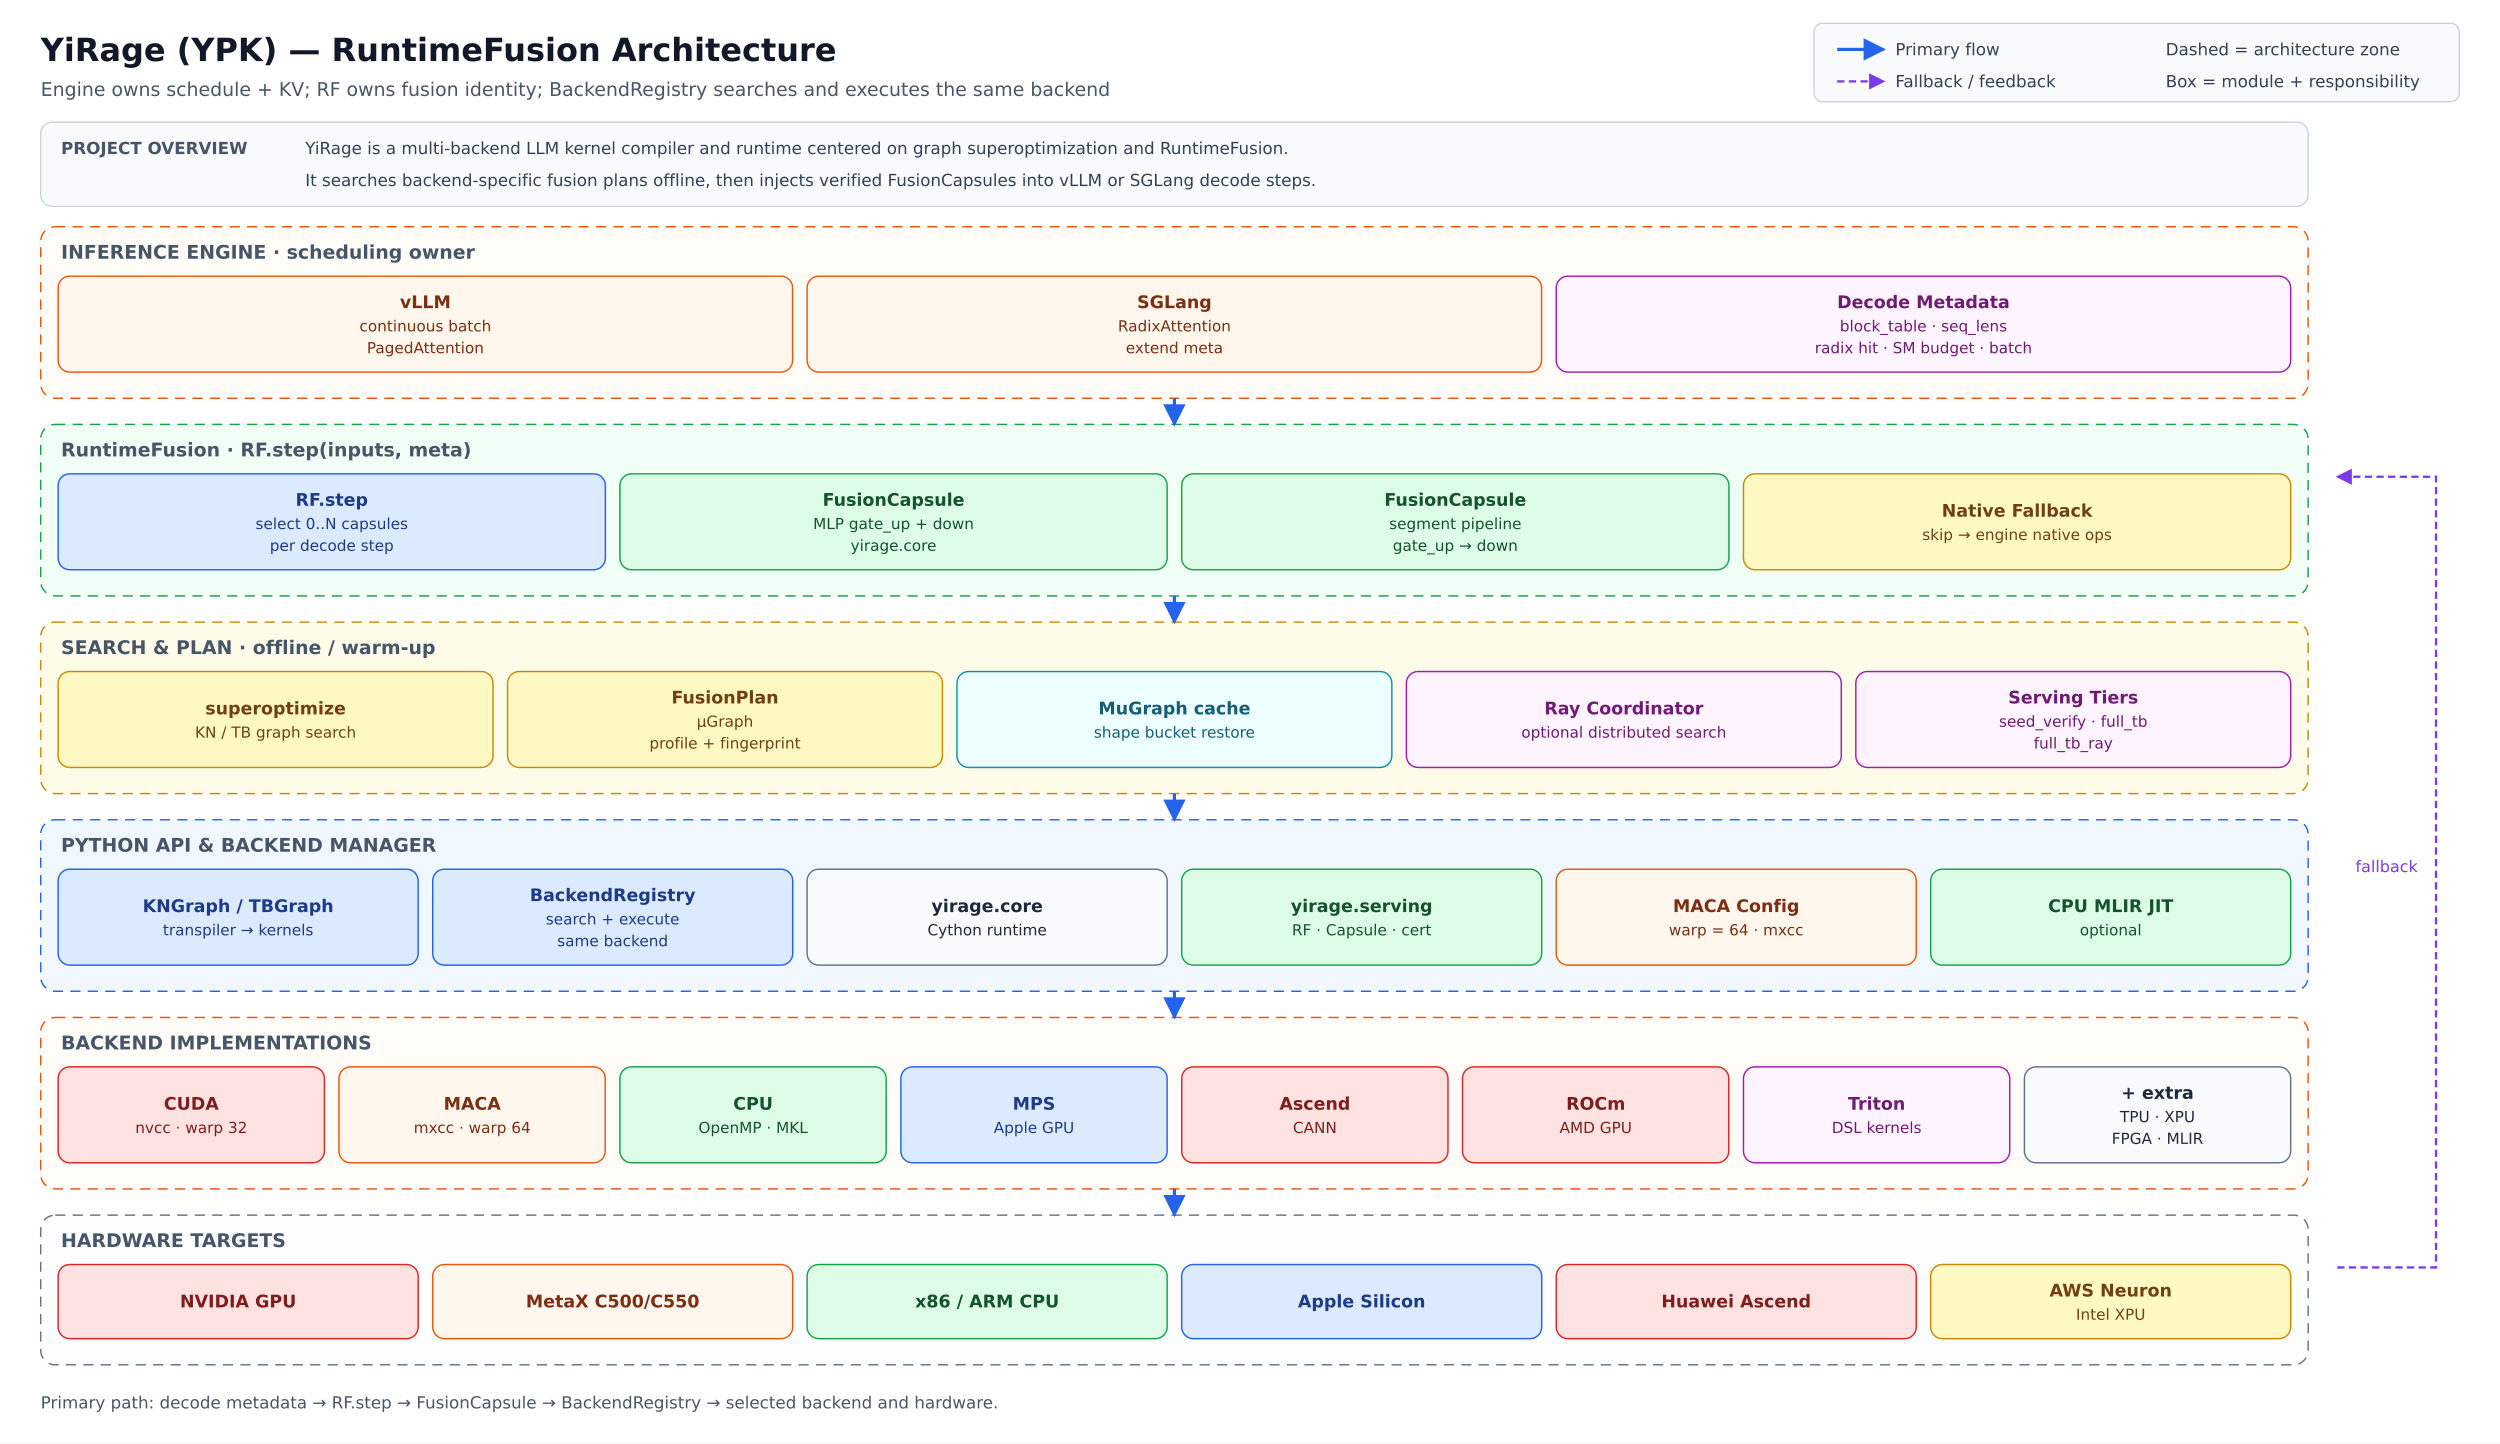
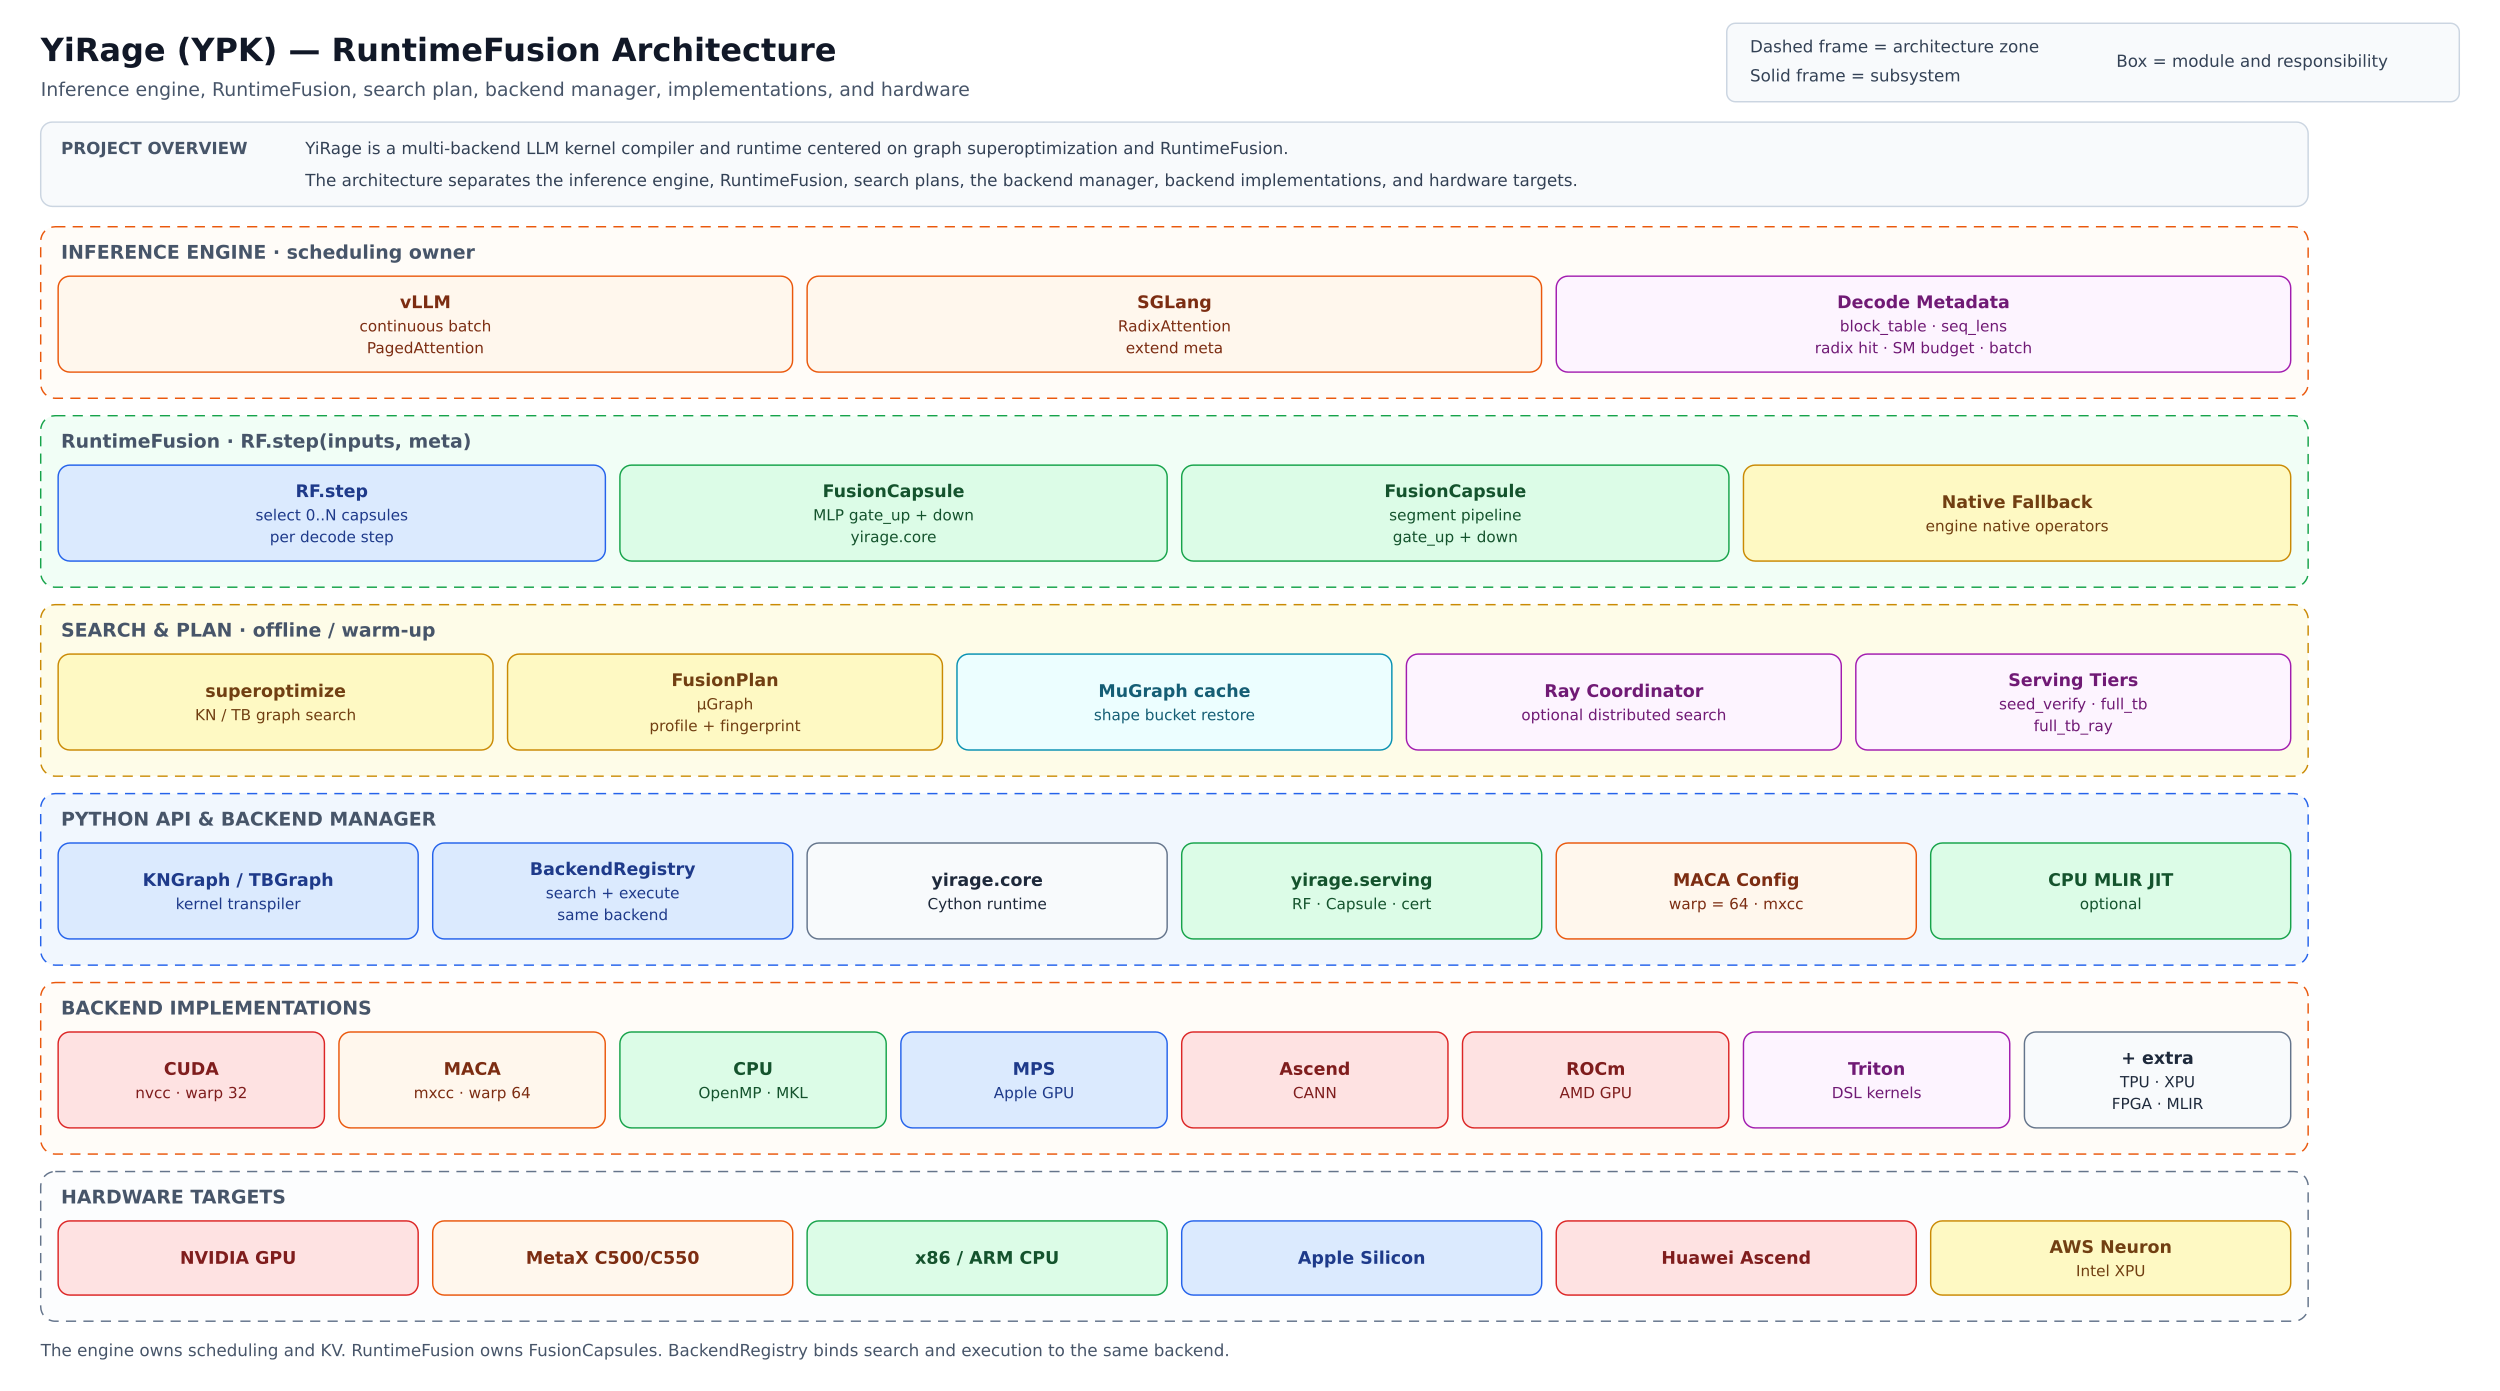
- <svg xmlns="http://www.w3.org/2000/svg" viewBox="0 0 1720 993" font-family="WenQuanYi Micro Hei, DejaVu Sans, sans-serif">
-   <defs>
-     <marker id="arr" viewBox="0 0 10 10" refX="9" refY="5" markerWidth="7" markerHeight="7" orient="auto">
-       <path d="M0,0 L10,5 L0,10 z" fill="#2563eb" />
-     </marker>
-     <marker id="arrP" viewBox="0 0 10 10" refX="9" refY="5" markerWidth="7" markerHeight="7" orient="auto">
-       <path d="M0,0 L10,5 L0,10 z" fill="#7c3aed" />
-     </marker>
-   </defs>
-   <rect x="0" y="0" width="1720" height="993" fill="#ffffff" />
+ <svg xmlns="http://www.w3.org/2000/svg" viewBox="0 0 1720 957" font-family="WenQuanYi Micro Hei, DejaVu Sans, sans-serif">
+   <rect x="0" y="0" width="1720" height="957" fill="#ffffff" />
  <text x="28" y="42" font-size="22" fill="#111827" font-weight="700" text-anchor="start">YiRage (YPK) — RuntimeFusion Architecture</text>
-   <text x="28" y="66" font-size="13" fill="#475569" font-weight="400" text-anchor="start">Engine owns schedule + KV; RF owns fusion identity; BackendRegistry searches and executes the same backend</text>
-   <rect x="1248" y="16" width="444" height="54" rx="6" fill="#f8fafc" stroke="#cbd5e1" />
-   <line x1="1264" y1="34" x2="1296" y2="34" stroke="#2563eb" stroke-width="2.2" marker-end="url(#arr)" />
-   <text x="1304" y="38" font-size="11.5" fill="#334155" font-weight="400" text-anchor="start">Primary flow</text>
-   <line x1="1264" y1="56" x2="1296" y2="56" stroke="#7c3aed" stroke-width="1.6" stroke-dasharray="5,3" marker-end="url(#arrP)" />
-   <text x="1304" y="60" font-size="11.5" fill="#334155" font-weight="400" text-anchor="start">Fallback / feedback</text>
-   <text x="1490" y="38" font-size="11.5" fill="#334155" font-weight="400" text-anchor="start">Dashed = architecture zone</text>
-   <text x="1490" y="60" font-size="11.5" fill="#334155" font-weight="400" text-anchor="start">Box = module + responsibility</text>
+   <text x="28" y="66" font-size="13" fill="#475569" font-weight="400" text-anchor="start">Inference engine, RuntimeFusion, search plan, backend manager, implementations, and hardware</text>
+   <rect x="1188" y="16" width="504" height="54" rx="6" fill="#f8fafc" stroke="#cbd5e1" />
+   <text x="1204" y="36" font-size="11.5" fill="#334155" font-weight="400" text-anchor="start">Dashed frame = architecture zone</text>
+   <text x="1204" y="56" font-size="11.5" fill="#334155" font-weight="400" text-anchor="start">Solid frame = subsystem</text>
+   <text x="1456" y="46" font-size="11.5" fill="#334155" font-weight="400" text-anchor="start">Box = module and responsibility</text>
  <rect x="28" y="84" width="1560" height="58" rx="8" fill="#f8fafc" stroke="#cbd5e1" />
  <text x="42" y="106" font-size="11.5" fill="#475569" font-weight="700" text-anchor="start">PROJECT OVERVIEW</text>
  <text x="210" y="106" font-size="11.5" fill="#334155" font-weight="400" text-anchor="start">YiRage is a multi-backend LLM kernel compiler and runtime centered on graph superoptimization and RuntimeFusion.</text>
-   <text x="210" y="128" font-size="11.5" fill="#334155" font-weight="400" text-anchor="start">It searches backend-specific fusion plans offline, then injects verified FusionCapsules into vLLM or SGLang decode steps.</text>
+   <text x="210" y="128" font-size="11.5" fill="#334155" font-weight="400" text-anchor="start">The architecture separates the inference engine, RuntimeFusion, search plans, the backend manager, backend implementations, and hardware targets.</text>
  <rect x="28" y="156" width="1560" height="118" rx="10" fill="#fff7ed" fill-opacity="0.38" stroke="#ea580c" stroke-dasharray="7,5" />
  <text x="42" y="178" font-size="13" fill="#475569" font-weight="700" text-anchor="start">INFERENCE ENGINE · scheduling owner</text>
  <rect x="40.0" y="190.0" width="505.3" height="66.0" rx="8" fill="#fff7ed" stroke="#ea580c" />
  <text x="292.667" y="212.0" font-size="12" fill="#7c2d12" font-weight="700" text-anchor="middle">vLLM</text>
  <text x="292.667" y="228.0" font-size="10.5" fill="#7c2d12" font-weight="400" text-anchor="middle">continuous batch</text>
  <text x="292.667" y="243.0" font-size="10.5" fill="#7c2d12" font-weight="400" text-anchor="middle">PagedAttention</text>
  <rect x="555.3" y="190.0" width="505.3" height="66.0" rx="8" fill="#fff7ed" stroke="#ea580c" />
  <text x="808" y="212.0" font-size="12" fill="#7c2d12" font-weight="700" text-anchor="middle">SGLang</text>
  <text x="808" y="228.0" font-size="10.5" fill="#7c2d12" font-weight="400" text-anchor="middle">RadixAttention</text>
  <text x="808" y="243.0" font-size="10.5" fill="#7c2d12" font-weight="400" text-anchor="middle">extend meta</text>
  <rect x="1070.7" y="190.0" width="505.3" height="66.0" rx="8" fill="#fdf4ff" stroke="#a21caf" />
  <text x="1323.333" y="212.0" font-size="12" fill="#701a75" font-weight="700" text-anchor="middle">Decode Metadata</text>
  <text x="1323.333" y="228.0" font-size="10.5" fill="#701a75" font-weight="400" text-anchor="middle">block_table · seq_lens</text>
  <text x="1323.333" y="243.0" font-size="10.5" fill="#701a75" font-weight="400" text-anchor="middle">radix hit · SM budget · batch</text>
-   <rect x="28" y="292" width="1560" height="118" rx="10" fill="#dcfce7" fill-opacity="0.38" stroke="#16a34a" stroke-dasharray="7,5" />
-   <text x="42" y="314" font-size="13" fill="#475569" font-weight="700" text-anchor="start">RuntimeFusion · RF.step(inputs, meta)</text>
-   <rect x="40.0" y="326.0" width="376.5" height="66.0" rx="8" fill="#dbeafe" stroke="#2563eb" />
-   <text x="228.25" y="348.0" font-size="12" fill="#1e3a8a" font-weight="700" text-anchor="middle">RF.step</text>
-   <text x="228.25" y="364.0" font-size="10.5" fill="#1e3a8a" font-weight="400" text-anchor="middle">select 0..N capsules</text>
-   <text x="228.25" y="379.0" font-size="10.5" fill="#1e3a8a" font-weight="400" text-anchor="middle">per decode step</text>
-   <rect x="426.5" y="326.0" width="376.5" height="66.0" rx="8" fill="#dcfce7" stroke="#16a34a" />
-   <text x="614.75" y="348.0" font-size="12" fill="#14532d" font-weight="700" text-anchor="middle">FusionCapsule</text>
-   <text x="614.75" y="364.0" font-size="10.5" fill="#14532d" font-weight="400" text-anchor="middle">MLP gate_up + down</text>
-   <text x="614.75" y="379.0" font-size="10.5" fill="#14532d" font-weight="400" text-anchor="middle">yirage.core</text>
-   <rect x="813.0" y="326.0" width="376.5" height="66.0" rx="8" fill="#dcfce7" stroke="#16a34a" />
-   <text x="1001.25" y="348.0" font-size="12" fill="#14532d" font-weight="700" text-anchor="middle">FusionCapsule</text>
-   <text x="1001.25" y="364.0" font-size="10.5" fill="#14532d" font-weight="400" text-anchor="middle">segment pipeline</text>
-   <text x="1001.25" y="379.0" font-size="10.5" fill="#14532d" font-weight="400" text-anchor="middle">gate_up → down</text>
-   <rect x="1199.5" y="326.0" width="376.5" height="66.0" rx="8" fill="#fef9c3" stroke="#ca8a04" />
-   <text x="1387.75" y="355.5" font-size="12" fill="#713f12" font-weight="700" text-anchor="middle">Native Fallback</text>
-   <text x="1387.75" y="371.5" font-size="10.5" fill="#713f12" font-weight="400" text-anchor="middle">skip → engine native ops</text>
-   <rect x="28" y="428" width="1560" height="118" rx="10" fill="#fef9c3" fill-opacity="0.38" stroke="#ca8a04" stroke-dasharray="7,5" />
-   <text x="42" y="450" font-size="13" fill="#475569" font-weight="700" text-anchor="start">SEARCH &amp; PLAN · offline / warm-up</text>
-   <rect x="40.0" y="462.0" width="299.2" height="66.0" rx="8" fill="#fef9c3" stroke="#ca8a04" />
-   <text x="189.6" y="491.5" font-size="12" fill="#713f12" font-weight="700" text-anchor="middle">superoptimize</text>
-   <text x="189.6" y="507.5" font-size="10.5" fill="#713f12" font-weight="400" text-anchor="middle">KN / TB graph search</text>
-   <rect x="349.2" y="462.0" width="299.2" height="66.0" rx="8" fill="#fef9c3" stroke="#ca8a04" />
-   <text x="498.8" y="484.0" font-size="12" fill="#713f12" font-weight="700" text-anchor="middle">FusionPlan</text>
-   <text x="498.8" y="500.0" font-size="10.5" fill="#713f12" font-weight="400" text-anchor="middle">µGraph</text>
-   <text x="498.8" y="515.0" font-size="10.5" fill="#713f12" font-weight="400" text-anchor="middle">profile + fingerprint</text>
-   <rect x="658.4" y="462.0" width="299.2" height="66.0" rx="8" fill="#ecfeff" stroke="#0891b2" />
-   <text x="808.0" y="491.5" font-size="12" fill="#155e75" font-weight="700" text-anchor="middle">MuGraph cache</text>
-   <text x="808.0" y="507.5" font-size="10.5" fill="#155e75" font-weight="400" text-anchor="middle">shape bucket restore</text>
-   <rect x="967.6" y="462.0" width="299.2" height="66.0" rx="8" fill="#fdf4ff" stroke="#a21caf" />
-   <text x="1117.2" y="491.5" font-size="12" fill="#701a75" font-weight="700" text-anchor="middle">Ray Coordinator</text>
-   <text x="1117.2" y="507.5" font-size="10.5" fill="#701a75" font-weight="400" text-anchor="middle">optional distributed search</text>
-   <rect x="1276.8" y="462.0" width="299.2" height="66.0" rx="8" fill="#fdf4ff" stroke="#a21caf" />
-   <text x="1426.4" y="484.0" font-size="12" fill="#701a75" font-weight="700" text-anchor="middle">Serving Tiers</text>
-   <text x="1426.4" y="500.0" font-size="10.5" fill="#701a75" font-weight="400" text-anchor="middle">seed_verify · full_tb</text>
-   <text x="1426.4" y="515.0" font-size="10.5" fill="#701a75" font-weight="400" text-anchor="middle">full_tb_ray</text>
-   <rect x="28" y="564" width="1560" height="118" rx="10" fill="#dbeafe" fill-opacity="0.38" stroke="#2563eb" stroke-dasharray="7,5" />
-   <text x="42" y="586" font-size="13" fill="#475569" font-weight="700" text-anchor="start">PYTHON API &amp; BACKEND MANAGER</text>
-   <rect x="40.0" y="598.0" width="247.7" height="66.0" rx="8" fill="#dbeafe" stroke="#2563eb" />
-   <text x="163.833" y="627.5" font-size="12" fill="#1e3a8a" font-weight="700" text-anchor="middle">KNGraph / TBGraph</text>
-   <text x="163.833" y="643.5" font-size="10.5" fill="#1e3a8a" font-weight="400" text-anchor="middle">transpiler → kernels</text>
-   <rect x="297.7" y="598.0" width="247.7" height="66.0" rx="8" fill="#dbeafe" stroke="#2563eb" />
-   <text x="421.5" y="620.0" font-size="12" fill="#1e3a8a" font-weight="700" text-anchor="middle">BackendRegistry</text>
-   <text x="421.5" y="636.0" font-size="10.5" fill="#1e3a8a" font-weight="400" text-anchor="middle">search + execute</text>
-   <text x="421.5" y="651.0" font-size="10.5" fill="#1e3a8a" font-weight="400" text-anchor="middle">same backend</text>
-   <rect x="555.3" y="598.0" width="247.7" height="66.0" rx="8" fill="#f8fafc" stroke="#64748b" />
-   <text x="679.167" y="627.5" font-size="12" fill="#1e293b" font-weight="700" text-anchor="middle">yirage.core</text>
-   <text x="679.167" y="643.5" font-size="10.5" fill="#1e293b" font-weight="400" text-anchor="middle">Cython runtime</text>
-   <rect x="813.0" y="598.0" width="247.7" height="66.0" rx="8" fill="#dcfce7" stroke="#16a34a" />
-   <text x="936.833" y="627.5" font-size="12" fill="#14532d" font-weight="700" text-anchor="middle">yirage.serving</text>
-   <text x="936.833" y="643.5" font-size="10.5" fill="#14532d" font-weight="400" text-anchor="middle">RF · Capsule · cert</text>
-   <rect x="1070.7" y="598.0" width="247.7" height="66.0" rx="8" fill="#fff7ed" stroke="#ea580c" />
-   <text x="1194.5" y="627.5" font-size="12" fill="#7c2d12" font-weight="700" text-anchor="middle">MACA Config</text>
-   <text x="1194.5" y="643.5" font-size="10.5" fill="#7c2d12" font-weight="400" text-anchor="middle">warp = 64 · mxcc</text>
-   <rect x="1328.3" y="598.0" width="247.7" height="66.0" rx="8" fill="#dcfce7" stroke="#16a34a" />
-   <text x="1452.167" y="627.5" font-size="12" fill="#14532d" font-weight="700" text-anchor="middle">CPU MLIR JIT</text>
-   <text x="1452.167" y="643.5" font-size="10.5" fill="#14532d" font-weight="400" text-anchor="middle">optional</text>
-   <rect x="28" y="700" width="1560" height="118" rx="10" fill="#fff7ed" fill-opacity="0.38" stroke="#ea580c" stroke-dasharray="7,5" />
-   <text x="42" y="722" font-size="13" fill="#475569" font-weight="700" text-anchor="start">BACKEND IMPLEMENTATIONS</text>
-   <rect x="40.0" y="734.0" width="183.2" height="66.0" rx="8" fill="#fee2e2" stroke="#dc2626" />
-   <text x="131.625" y="763.5" font-size="12" fill="#7f1d1d" font-weight="700" text-anchor="middle">CUDA</text>
-   <text x="131.625" y="779.5" font-size="10.5" fill="#7f1d1d" font-weight="400" text-anchor="middle">nvcc · warp 32</text>
-   <rect x="233.2" y="734.0" width="183.2" height="66.0" rx="8" fill="#fff7ed" stroke="#ea580c" />
-   <text x="324.875" y="763.5" font-size="12" fill="#7c2d12" font-weight="700" text-anchor="middle">MACA</text>
-   <text x="324.875" y="779.5" font-size="10.5" fill="#7c2d12" font-weight="400" text-anchor="middle">mxcc · warp 64</text>
-   <rect x="426.5" y="734.0" width="183.2" height="66.0" rx="8" fill="#dcfce7" stroke="#16a34a" />
-   <text x="518.125" y="763.5" font-size="12" fill="#14532d" font-weight="700" text-anchor="middle">CPU</text>
-   <text x="518.125" y="779.5" font-size="10.5" fill="#14532d" font-weight="400" text-anchor="middle">OpenMP · MKL</text>
-   <rect x="619.8" y="734.0" width="183.2" height="66.0" rx="8" fill="#dbeafe" stroke="#2563eb" />
-   <text x="711.375" y="763.5" font-size="12" fill="#1e3a8a" font-weight="700" text-anchor="middle">MPS</text>
-   <text x="711.375" y="779.5" font-size="10.5" fill="#1e3a8a" font-weight="400" text-anchor="middle">Apple GPU</text>
-   <rect x="813.0" y="734.0" width="183.2" height="66.0" rx="8" fill="#fee2e2" stroke="#dc2626" />
-   <text x="904.625" y="763.5" font-size="12" fill="#7f1d1d" font-weight="700" text-anchor="middle">Ascend</text>
-   <text x="904.625" y="779.5" font-size="10.5" fill="#7f1d1d" font-weight="400" text-anchor="middle">CANN</text>
-   <rect x="1006.2" y="734.0" width="183.2" height="66.0" rx="8" fill="#fee2e2" stroke="#dc2626" />
-   <text x="1097.875" y="763.5" font-size="12" fill="#7f1d1d" font-weight="700" text-anchor="middle">ROCm</text>
-   <text x="1097.875" y="779.5" font-size="10.5" fill="#7f1d1d" font-weight="400" text-anchor="middle">AMD GPU</text>
-   <rect x="1199.5" y="734.0" width="183.2" height="66.0" rx="8" fill="#fdf4ff" stroke="#a21caf" />
-   <text x="1291.125" y="763.5" font-size="12" fill="#701a75" font-weight="700" text-anchor="middle">Triton</text>
-   <text x="1291.125" y="779.5" font-size="10.5" fill="#701a75" font-weight="400" text-anchor="middle">DSL kernels</text>
-   <rect x="1392.8" y="734.0" width="183.2" height="66.0" rx="8" fill="#f8fafc" stroke="#64748b" />
-   <text x="1484.375" y="756.0" font-size="12" fill="#1e293b" font-weight="700" text-anchor="middle">+ extra</text>
-   <text x="1484.375" y="772.0" font-size="10.5" fill="#1e293b" font-weight="400" text-anchor="middle">TPU · XPU</text>
-   <text x="1484.375" y="787.0" font-size="10.5" fill="#1e293b" font-weight="400" text-anchor="middle">FPGA · MLIR</text>
-   <rect x="28" y="836" width="1560" height="103" rx="10" fill="#f8fafc" fill-opacity="0.38" stroke="#64748b" stroke-dasharray="7,5" />
-   <text x="42" y="858" font-size="13" fill="#475569" font-weight="700" text-anchor="start">HARDWARE TARGETS</text>
-   <rect x="40.0" y="870.0" width="247.7" height="51.0" rx="8" fill="#fee2e2" stroke="#dc2626" />
-   <text x="163.833" y="899.5" font-size="12" fill="#7f1d1d" font-weight="700" text-anchor="middle">NVIDIA GPU</text>
-   <rect x="297.7" y="870.0" width="247.7" height="51.0" rx="8" fill="#fff7ed" stroke="#ea580c" />
-   <text x="421.5" y="899.5" font-size="12" fill="#7c2d12" font-weight="700" text-anchor="middle">MetaX C500/C550</text>
-   <rect x="555.3" y="870.0" width="247.7" height="51.0" rx="8" fill="#dcfce7" stroke="#16a34a" />
-   <text x="679.167" y="899.5" font-size="12" fill="#14532d" font-weight="700" text-anchor="middle">x86 / ARM CPU</text>
-   <rect x="813.0" y="870.0" width="247.7" height="51.0" rx="8" fill="#dbeafe" stroke="#2563eb" />
-   <text x="936.833" y="899.5" font-size="12" fill="#1e3a8a" font-weight="700" text-anchor="middle">Apple Silicon</text>
-   <rect x="1070.7" y="870.0" width="247.7" height="51.0" rx="8" fill="#fee2e2" stroke="#dc2626" />
-   <text x="1194.5" y="899.5" font-size="12" fill="#7f1d1d" font-weight="700" text-anchor="middle">Huawei Ascend</text>
-   <rect x="1328.3" y="870.0" width="247.7" height="51.0" rx="8" fill="#fef9c3" stroke="#ca8a04" />
-   <text x="1452.167" y="892.0" font-size="12" fill="#713f12" font-weight="700" text-anchor="middle">AWS Neuron</text>
-   <text x="1452.167" y="908.0" font-size="10.5" fill="#713f12" font-weight="400" text-anchor="middle">Intel XPU</text>
-   <line x1="808.0" y1="274" x2="808.0" y2="292" stroke="#2563eb" stroke-width="2.2" marker-end="url(#arr)" />
-   <line x1="808.0" y1="410" x2="808.0" y2="428" stroke="#2563eb" stroke-width="2.2" marker-end="url(#arr)" />
-   <line x1="808.0" y1="546" x2="808.0" y2="564" stroke="#2563eb" stroke-width="2.2" marker-end="url(#arr)" />
-   <line x1="808.0" y1="682" x2="808.0" y2="700" stroke="#2563eb" stroke-width="2.2" marker-end="url(#arr)" />
-   <line x1="808.0" y1="818" x2="808.0" y2="836" stroke="#2563eb" stroke-width="2.2" marker-end="url(#arr)" />
-   <path d="M 1608,872 L 1676,872 L 1676,328 L 1608,328" fill="none" stroke="#7c3aed" stroke-width="1.6" stroke-dasharray="5,3" marker-end="url(#arrP)" />
-   <text x="1642" y="600.0" font-size="11" fill="#7c3aed" font-weight="400" text-anchor="middle">fallback</text>
-   <text x="28" y="969" font-size="11.5" fill="#475569" font-weight="400" text-anchor="start">Primary path: decode metadata → RF.step → FusionCapsule → BackendRegistry → selected backend and hardware.</text>
+   <rect x="28" y="286" width="1560" height="118" rx="10" fill="#dcfce7" fill-opacity="0.38" stroke="#16a34a" stroke-dasharray="7,5" />
+   <text x="42" y="308" font-size="13" fill="#475569" font-weight="700" text-anchor="start">RuntimeFusion · RF.step(inputs, meta)</text>
+   <rect x="40.0" y="320.0" width="376.5" height="66.0" rx="8" fill="#dbeafe" stroke="#2563eb" />
+   <text x="228.25" y="342.0" font-size="12" fill="#1e3a8a" font-weight="700" text-anchor="middle">RF.step</text>
+   <text x="228.25" y="358.0" font-size="10.5" fill="#1e3a8a" font-weight="400" text-anchor="middle">select 0..N capsules</text>
+   <text x="228.25" y="373.0" font-size="10.5" fill="#1e3a8a" font-weight="400" text-anchor="middle">per decode step</text>
+   <rect x="426.5" y="320.0" width="376.5" height="66.0" rx="8" fill="#dcfce7" stroke="#16a34a" />
+   <text x="614.75" y="342.0" font-size="12" fill="#14532d" font-weight="700" text-anchor="middle">FusionCapsule</text>
+   <text x="614.75" y="358.0" font-size="10.5" fill="#14532d" font-weight="400" text-anchor="middle">MLP gate_up + down</text>
+   <text x="614.75" y="373.0" font-size="10.5" fill="#14532d" font-weight="400" text-anchor="middle">yirage.core</text>
+   <rect x="813.0" y="320.0" width="376.5" height="66.0" rx="8" fill="#dcfce7" stroke="#16a34a" />
+   <text x="1001.25" y="342.0" font-size="12" fill="#14532d" font-weight="700" text-anchor="middle">FusionCapsule</text>
+   <text x="1001.25" y="358.0" font-size="10.5" fill="#14532d" font-weight="400" text-anchor="middle">segment pipeline</text>
+   <text x="1001.25" y="373.0" font-size="10.5" fill="#14532d" font-weight="400" text-anchor="middle">gate_up + down</text>
+   <rect x="1199.5" y="320.0" width="376.5" height="66.0" rx="8" fill="#fef9c3" stroke="#ca8a04" />
+   <text x="1387.75" y="349.5" font-size="12" fill="#713f12" font-weight="700" text-anchor="middle">Native Fallback</text>
+   <text x="1387.75" y="365.5" font-size="10.5" fill="#713f12" font-weight="400" text-anchor="middle">engine native operators</text>
+   <rect x="28" y="416" width="1560" height="118" rx="10" fill="#fef9c3" fill-opacity="0.38" stroke="#ca8a04" stroke-dasharray="7,5" />
+   <text x="42" y="438" font-size="13" fill="#475569" font-weight="700" text-anchor="start">SEARCH &amp; PLAN · offline / warm-up</text>
+   <rect x="40.0" y="450.0" width="299.2" height="66.0" rx="8" fill="#fef9c3" stroke="#ca8a04" />
+   <text x="189.6" y="479.5" font-size="12" fill="#713f12" font-weight="700" text-anchor="middle">superoptimize</text>
+   <text x="189.6" y="495.5" font-size="10.5" fill="#713f12" font-weight="400" text-anchor="middle">KN / TB graph search</text>
+   <rect x="349.2" y="450.0" width="299.2" height="66.0" rx="8" fill="#fef9c3" stroke="#ca8a04" />
+   <text x="498.8" y="472.0" font-size="12" fill="#713f12" font-weight="700" text-anchor="middle">FusionPlan</text>
+   <text x="498.8" y="488.0" font-size="10.5" fill="#713f12" font-weight="400" text-anchor="middle">µGraph</text>
+   <text x="498.8" y="503.0" font-size="10.5" fill="#713f12" font-weight="400" text-anchor="middle">profile + fingerprint</text>
+   <rect x="658.4" y="450.0" width="299.2" height="66.0" rx="8" fill="#ecfeff" stroke="#0891b2" />
+   <text x="808.0" y="479.5" font-size="12" fill="#155e75" font-weight="700" text-anchor="middle">MuGraph cache</text>
+   <text x="808.0" y="495.5" font-size="10.5" fill="#155e75" font-weight="400" text-anchor="middle">shape bucket restore</text>
+   <rect x="967.6" y="450.0" width="299.2" height="66.0" rx="8" fill="#fdf4ff" stroke="#a21caf" />
+   <text x="1117.2" y="479.5" font-size="12" fill="#701a75" font-weight="700" text-anchor="middle">Ray Coordinator</text>
+   <text x="1117.2" y="495.5" font-size="10.5" fill="#701a75" font-weight="400" text-anchor="middle">optional distributed search</text>
+   <rect x="1276.8" y="450.0" width="299.2" height="66.0" rx="8" fill="#fdf4ff" stroke="#a21caf" />
+   <text x="1426.4" y="472.0" font-size="12" fill="#701a75" font-weight="700" text-anchor="middle">Serving Tiers</text>
+   <text x="1426.4" y="488.0" font-size="10.5" fill="#701a75" font-weight="400" text-anchor="middle">seed_verify · full_tb</text>
+   <text x="1426.4" y="503.0" font-size="10.5" fill="#701a75" font-weight="400" text-anchor="middle">full_tb_ray</text>
+   <rect x="28" y="546" width="1560" height="118" rx="10" fill="#dbeafe" fill-opacity="0.38" stroke="#2563eb" stroke-dasharray="7,5" />
+   <text x="42" y="568" font-size="13" fill="#475569" font-weight="700" text-anchor="start">PYTHON API &amp; BACKEND MANAGER</text>
+   <rect x="40.0" y="580.0" width="247.7" height="66.0" rx="8" fill="#dbeafe" stroke="#2563eb" />
+   <text x="163.833" y="609.5" font-size="12" fill="#1e3a8a" font-weight="700" text-anchor="middle">KNGraph / TBGraph</text>
+   <text x="163.833" y="625.5" font-size="10.5" fill="#1e3a8a" font-weight="400" text-anchor="middle">kernel transpiler</text>
+   <rect x="297.7" y="580.0" width="247.7" height="66.0" rx="8" fill="#dbeafe" stroke="#2563eb" />
+   <text x="421.5" y="602.0" font-size="12" fill="#1e3a8a" font-weight="700" text-anchor="middle">BackendRegistry</text>
+   <text x="421.5" y="618.0" font-size="10.5" fill="#1e3a8a" font-weight="400" text-anchor="middle">search + execute</text>
+   <text x="421.5" y="633.0" font-size="10.5" fill="#1e3a8a" font-weight="400" text-anchor="middle">same backend</text>
+   <rect x="555.3" y="580.0" width="247.7" height="66.0" rx="8" fill="#f8fafc" stroke="#64748b" />
+   <text x="679.167" y="609.5" font-size="12" fill="#1e293b" font-weight="700" text-anchor="middle">yirage.core</text>
+   <text x="679.167" y="625.5" font-size="10.5" fill="#1e293b" font-weight="400" text-anchor="middle">Cython runtime</text>
+   <rect x="813.0" y="580.0" width="247.7" height="66.0" rx="8" fill="#dcfce7" stroke="#16a34a" />
+   <text x="936.833" y="609.5" font-size="12" fill="#14532d" font-weight="700" text-anchor="middle">yirage.serving</text>
+   <text x="936.833" y="625.5" font-size="10.5" fill="#14532d" font-weight="400" text-anchor="middle">RF · Capsule · cert</text>
+   <rect x="1070.7" y="580.0" width="247.7" height="66.0" rx="8" fill="#fff7ed" stroke="#ea580c" />
+   <text x="1194.5" y="609.5" font-size="12" fill="#7c2d12" font-weight="700" text-anchor="middle">MACA Config</text>
+   <text x="1194.5" y="625.5" font-size="10.5" fill="#7c2d12" font-weight="400" text-anchor="middle">warp = 64 · mxcc</text>
+   <rect x="1328.3" y="580.0" width="247.7" height="66.0" rx="8" fill="#dcfce7" stroke="#16a34a" />
+   <text x="1452.167" y="609.5" font-size="12" fill="#14532d" font-weight="700" text-anchor="middle">CPU MLIR JIT</text>
+   <text x="1452.167" y="625.5" font-size="10.5" fill="#14532d" font-weight="400" text-anchor="middle">optional</text>
+   <rect x="28" y="676" width="1560" height="118" rx="10" fill="#fff7ed" fill-opacity="0.38" stroke="#ea580c" stroke-dasharray="7,5" />
+   <text x="42" y="698" font-size="13" fill="#475569" font-weight="700" text-anchor="start">BACKEND IMPLEMENTATIONS</text>
+   <rect x="40.0" y="710.0" width="183.2" height="66.0" rx="8" fill="#fee2e2" stroke="#dc2626" />
+   <text x="131.625" y="739.5" font-size="12" fill="#7f1d1d" font-weight="700" text-anchor="middle">CUDA</text>
+   <text x="131.625" y="755.5" font-size="10.5" fill="#7f1d1d" font-weight="400" text-anchor="middle">nvcc · warp 32</text>
+   <rect x="233.2" y="710.0" width="183.2" height="66.0" rx="8" fill="#fff7ed" stroke="#ea580c" />
+   <text x="324.875" y="739.5" font-size="12" fill="#7c2d12" font-weight="700" text-anchor="middle">MACA</text>
+   <text x="324.875" y="755.5" font-size="10.5" fill="#7c2d12" font-weight="400" text-anchor="middle">mxcc · warp 64</text>
+   <rect x="426.5" y="710.0" width="183.2" height="66.0" rx="8" fill="#dcfce7" stroke="#16a34a" />
+   <text x="518.125" y="739.5" font-size="12" fill="#14532d" font-weight="700" text-anchor="middle">CPU</text>
+   <text x="518.125" y="755.5" font-size="10.5" fill="#14532d" font-weight="400" text-anchor="middle">OpenMP · MKL</text>
+   <rect x="619.8" y="710.0" width="183.2" height="66.0" rx="8" fill="#dbeafe" stroke="#2563eb" />
+   <text x="711.375" y="739.5" font-size="12" fill="#1e3a8a" font-weight="700" text-anchor="middle">MPS</text>
+   <text x="711.375" y="755.5" font-size="10.5" fill="#1e3a8a" font-weight="400" text-anchor="middle">Apple GPU</text>
+   <rect x="813.0" y="710.0" width="183.2" height="66.0" rx="8" fill="#fee2e2" stroke="#dc2626" />
+   <text x="904.625" y="739.5" font-size="12" fill="#7f1d1d" font-weight="700" text-anchor="middle">Ascend</text>
+   <text x="904.625" y="755.5" font-size="10.5" fill="#7f1d1d" font-weight="400" text-anchor="middle">CANN</text>
+   <rect x="1006.2" y="710.0" width="183.2" height="66.0" rx="8" fill="#fee2e2" stroke="#dc2626" />
+   <text x="1097.875" y="739.5" font-size="12" fill="#7f1d1d" font-weight="700" text-anchor="middle">ROCm</text>
+   <text x="1097.875" y="755.5" font-size="10.5" fill="#7f1d1d" font-weight="400" text-anchor="middle">AMD GPU</text>
+   <rect x="1199.5" y="710.0" width="183.2" height="66.0" rx="8" fill="#fdf4ff" stroke="#a21caf" />
+   <text x="1291.125" y="739.5" font-size="12" fill="#701a75" font-weight="700" text-anchor="middle">Triton</text>
+   <text x="1291.125" y="755.5" font-size="10.5" fill="#701a75" font-weight="400" text-anchor="middle">DSL kernels</text>
+   <rect x="1392.8" y="710.0" width="183.2" height="66.0" rx="8" fill="#f8fafc" stroke="#64748b" />
+   <text x="1484.375" y="732.0" font-size="12" fill="#1e293b" font-weight="700" text-anchor="middle">+ extra</text>
+   <text x="1484.375" y="748.0" font-size="10.5" fill="#1e293b" font-weight="400" text-anchor="middle">TPU · XPU</text>
+   <text x="1484.375" y="763.0" font-size="10.5" fill="#1e293b" font-weight="400" text-anchor="middle">FPGA · MLIR</text>
+   <rect x="28" y="806" width="1560" height="103" rx="10" fill="#f8fafc" fill-opacity="0.38" stroke="#64748b" stroke-dasharray="7,5" />
+   <text x="42" y="828" font-size="13" fill="#475569" font-weight="700" text-anchor="start">HARDWARE TARGETS</text>
+   <rect x="40.0" y="840.0" width="247.7" height="51.0" rx="8" fill="#fee2e2" stroke="#dc2626" />
+   <text x="163.833" y="869.5" font-size="12" fill="#7f1d1d" font-weight="700" text-anchor="middle">NVIDIA GPU</text>
+   <rect x="297.7" y="840.0" width="247.7" height="51.0" rx="8" fill="#fff7ed" stroke="#ea580c" />
+   <text x="421.5" y="869.5" font-size="12" fill="#7c2d12" font-weight="700" text-anchor="middle">MetaX C500/C550</text>
+   <rect x="555.3" y="840.0" width="247.7" height="51.0" rx="8" fill="#dcfce7" stroke="#16a34a" />
+   <text x="679.167" y="869.5" font-size="12" fill="#14532d" font-weight="700" text-anchor="middle">x86 / ARM CPU</text>
+   <rect x="813.0" y="840.0" width="247.7" height="51.0" rx="8" fill="#dbeafe" stroke="#2563eb" />
+   <text x="936.833" y="869.5" font-size="12" fill="#1e3a8a" font-weight="700" text-anchor="middle">Apple Silicon</text>
+   <rect x="1070.7" y="840.0" width="247.7" height="51.0" rx="8" fill="#fee2e2" stroke="#dc2626" />
+   <text x="1194.5" y="869.5" font-size="12" fill="#7f1d1d" font-weight="700" text-anchor="middle">Huawei Ascend</text>
+   <rect x="1328.3" y="840.0" width="247.7" height="51.0" rx="8" fill="#fef9c3" stroke="#ca8a04" />
+   <text x="1452.167" y="862.0" font-size="12" fill="#713f12" font-weight="700" text-anchor="middle">AWS Neuron</text>
+   <text x="1452.167" y="878.0" font-size="10.5" fill="#713f12" font-weight="400" text-anchor="middle">Intel XPU</text>
+   <text x="28" y="933" font-size="11.5" fill="#475569" font-weight="400" text-anchor="start">The engine owns scheduling and KV. RuntimeFusion owns FusionCapsules. BackendRegistry binds search and execution to the same backend.</text>
</svg>
